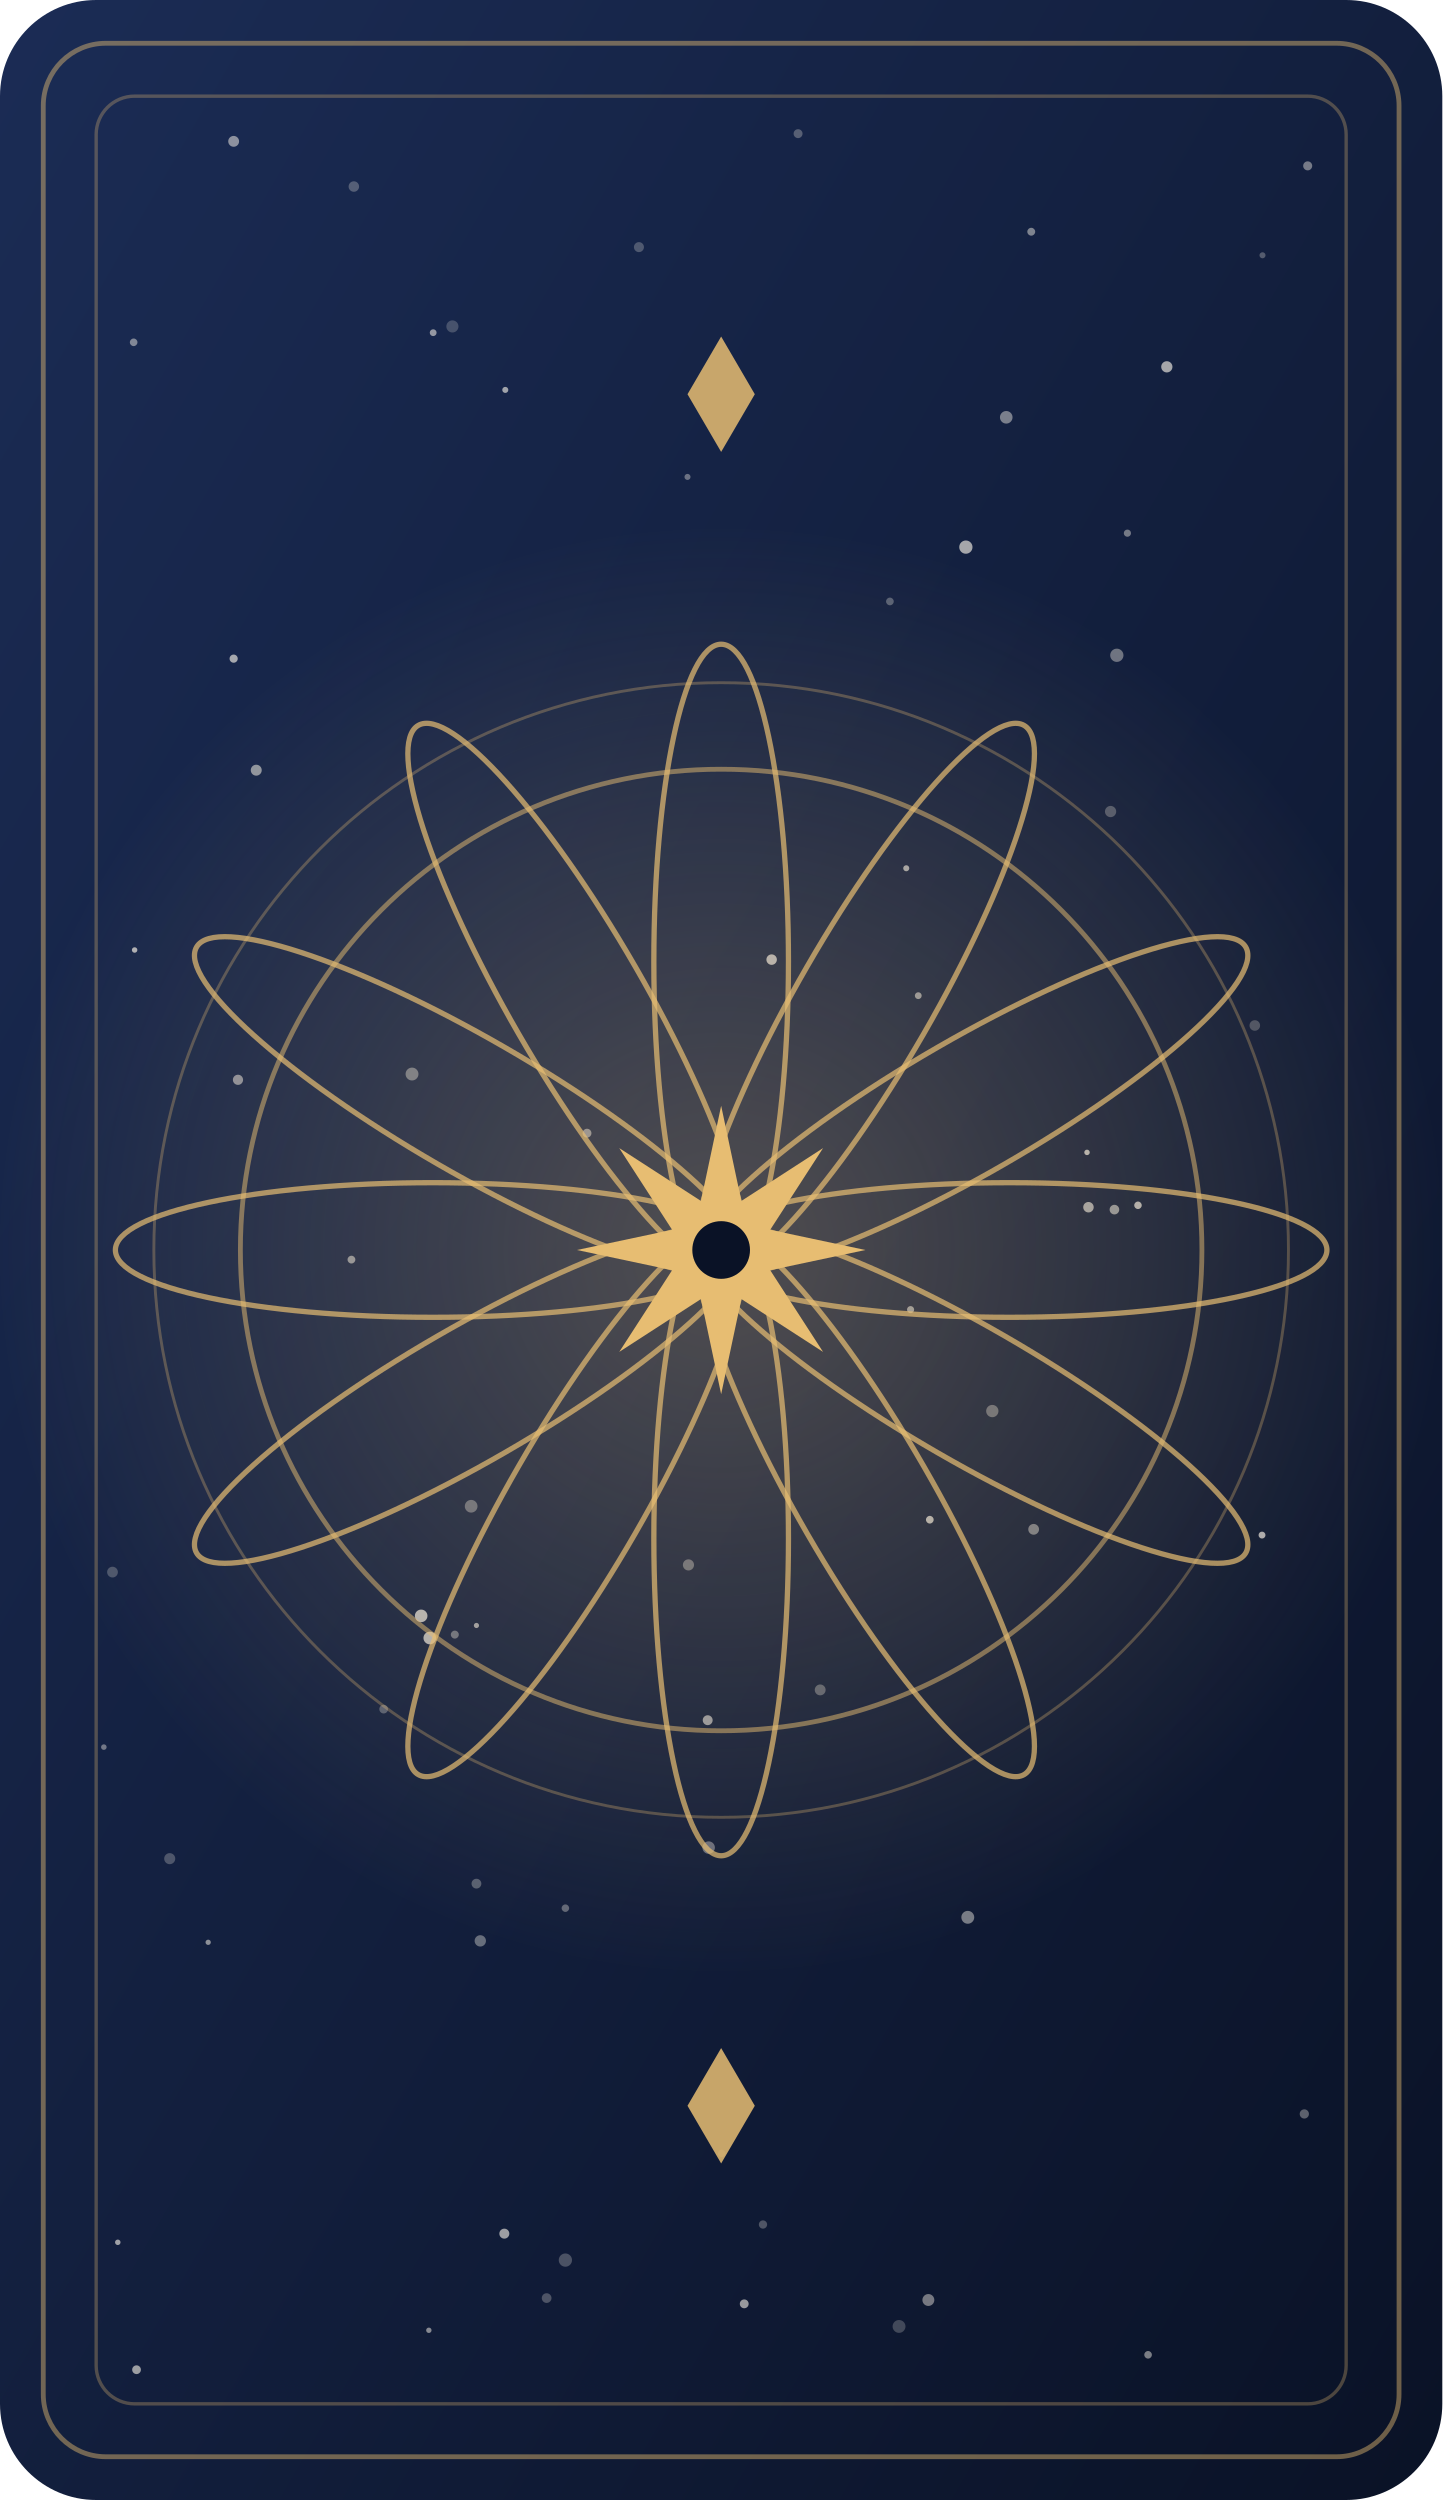
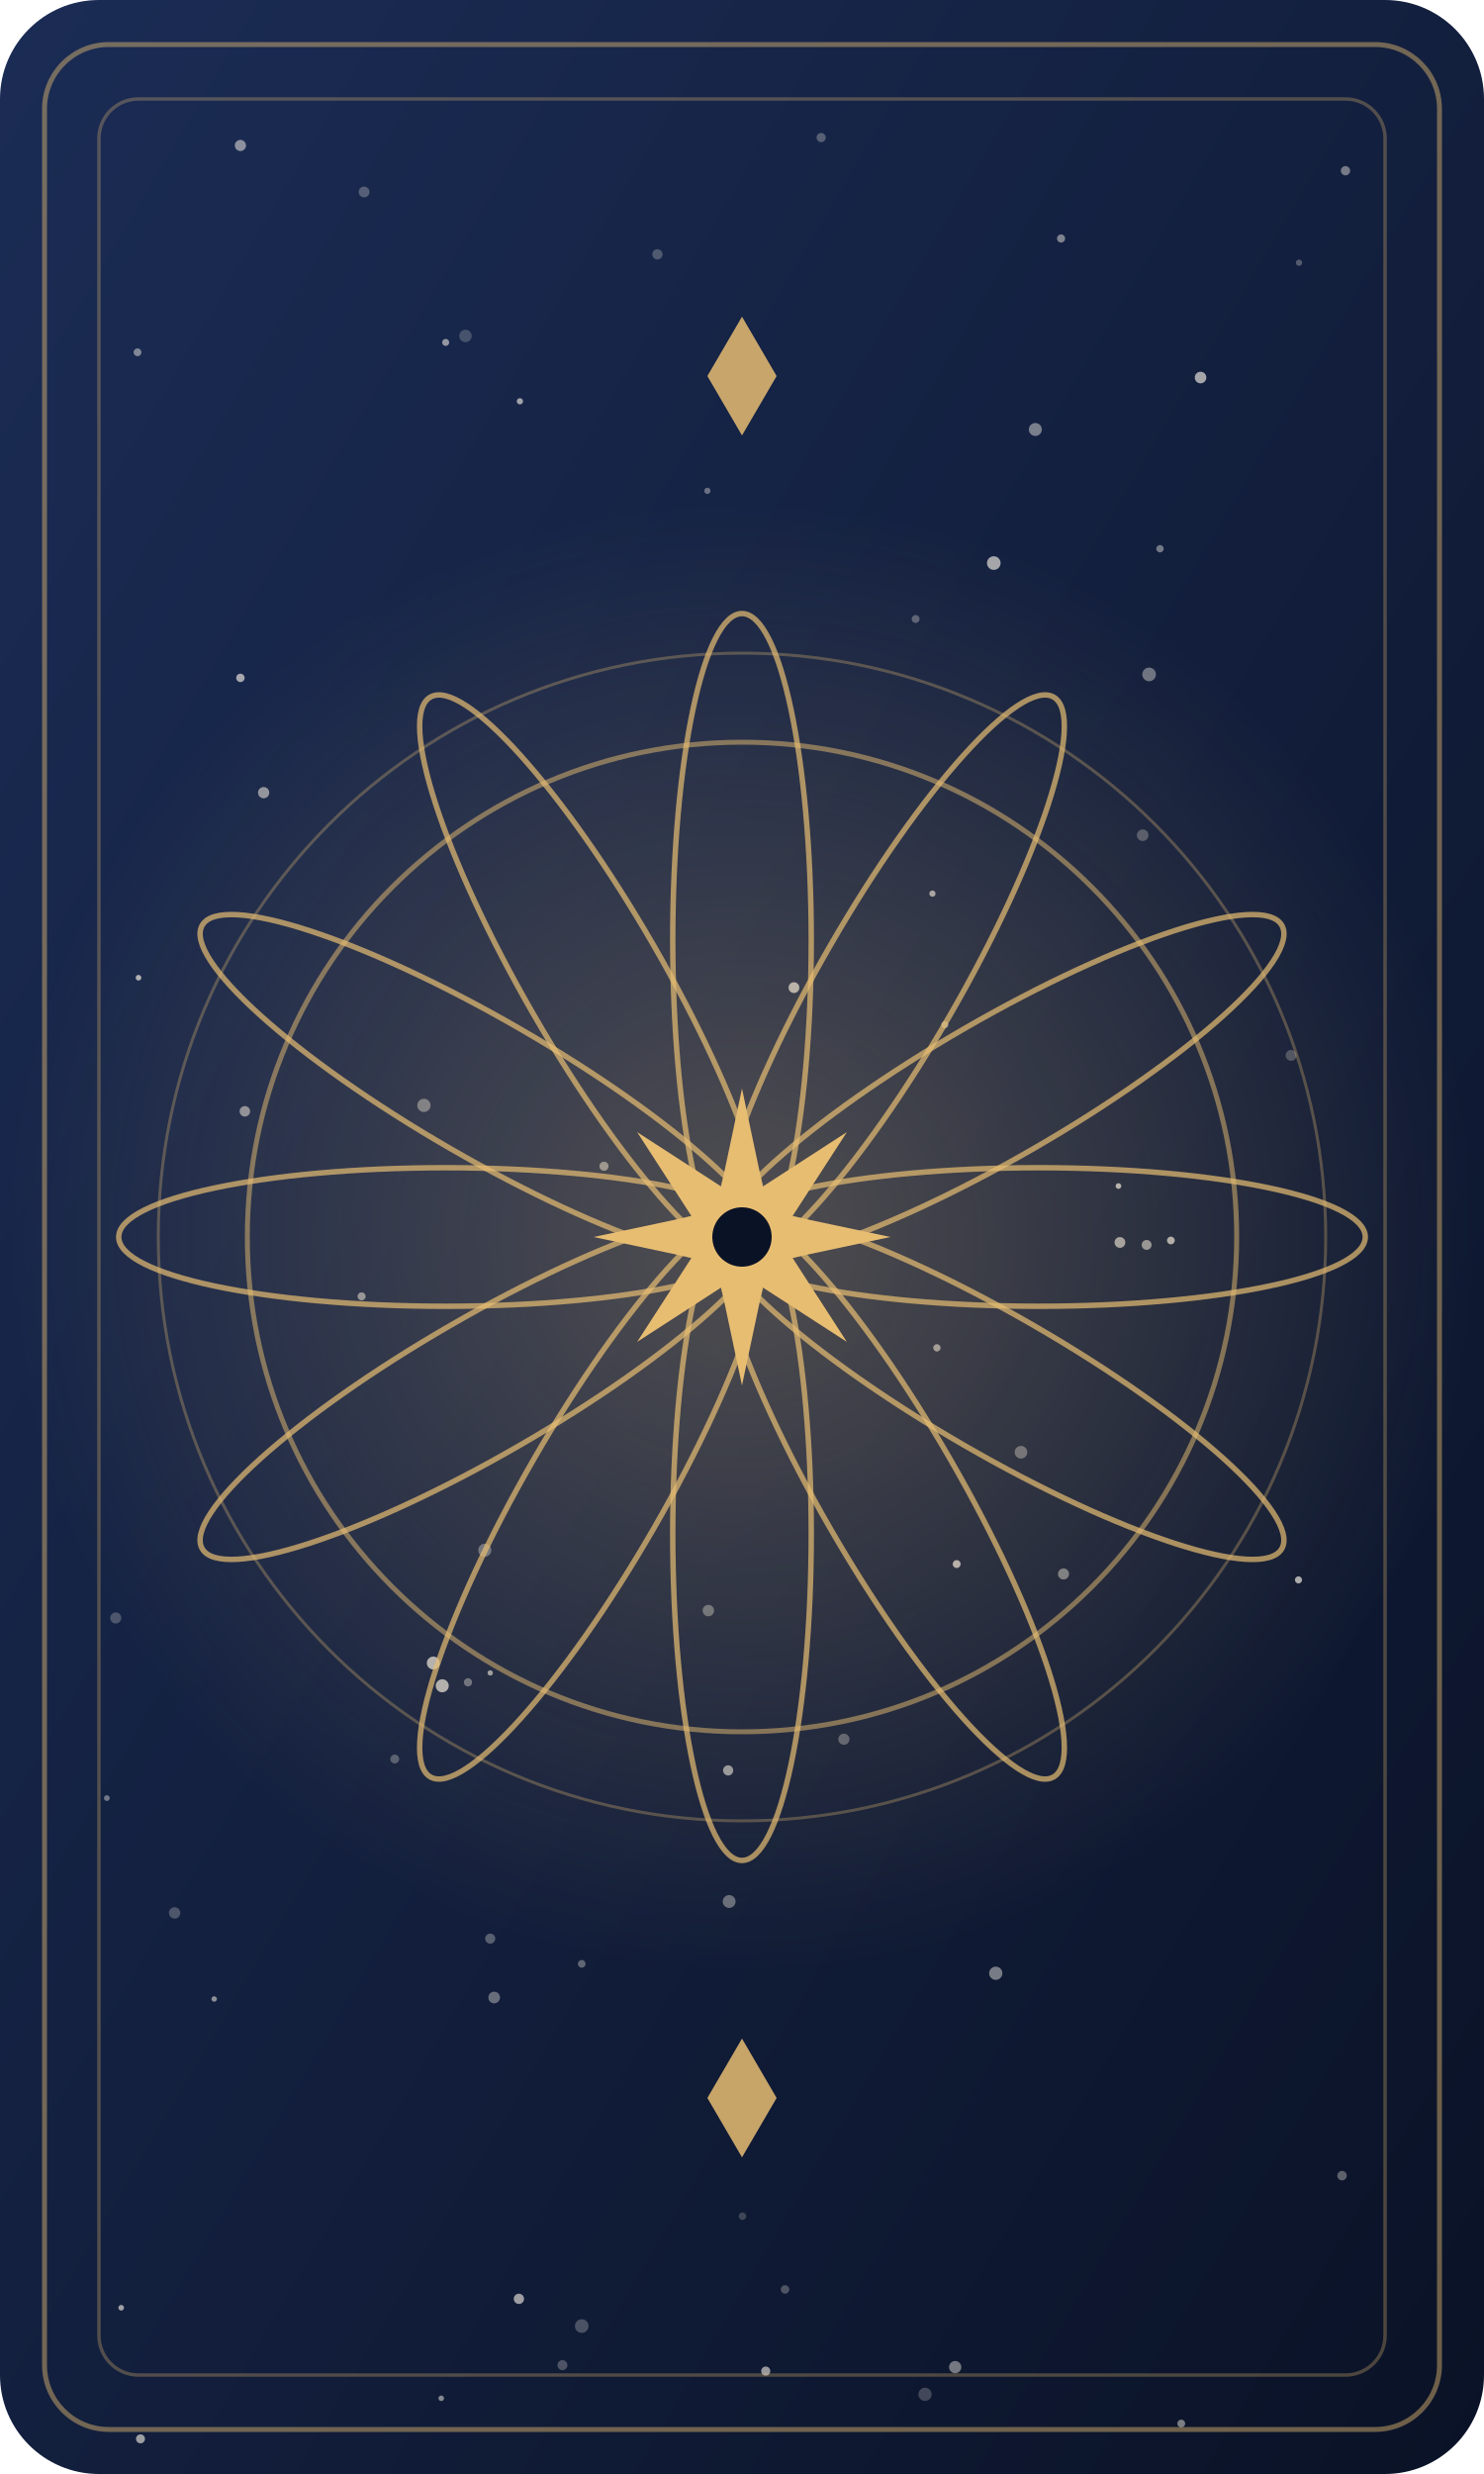
- <svg xmlns="http://www.w3.org/2000/svg" viewBox="0 0 300 520" role="img" aria-label="Сорочка карти">
+ <svg xmlns="http://www.w3.org/2000/svg" viewBox="0 0 300 500" role="img" aria-label="Сорочка карти">
  <defs>
    <linearGradient id="bgb" x1="0" y1="0" x2="1" y2="1">
      <stop offset="0" stop-color="#1B2C55" />
      <stop offset="1" stop-color="#0A1226" />
    </linearGradient>
    <radialGradient id="glb" cx=".5" cy=".5" r=".5">
      <stop offset="0" stop-color="#F2C982" stop-opacity=".28" />
      <stop offset="1" stop-color="#F2C982" stop-opacity="0" />
    </radialGradient>
  </defs>
-   <rect width="300" height="520" rx="20" fill="url(#bgb)" />
+   <rect width="300" height="500" rx="20" fill="url(#bgb)" />
  <circle cx="98.0" cy="313.3" r="1.32" fill="#F3EEE4" opacity="0.36" />
  <circle cx="21.6" cy="363.4" r="0.58" fill="#F3EEE4" opacity="0.42" />
  <circle cx="226.4" cy="251.1" r="1.09" fill="#F3EEE4" opacity="0.62" />
  <circle cx="122.1" cy="235.7" r="0.92" fill="#F3EEE4" opacity="0.51" />
  <circle cx="53.3" cy="160.2" r="1.14" fill="#F3EEE4" opacity="0.55" />
  <circle cx="200.9" cy="113.8" r="1.38" fill="#F3EEE4" opacity="0.65" />
  <circle cx="105.1" cy="81.1" r="0.63" fill="#F3EEE4" opacity="0.63" />
  <circle cx="209.3" cy="86.8" r="1.31" fill="#F3EEE4" opacity="0.46" />
  <circle cx="191.0" cy="207.1" r="0.71" fill="#F3EEE4" opacity="0.55" />
  <circle cx="238.8" cy="489.8" r="0.79" fill="#F3EEE4" opacity="0.48" />
  <circle cx="73.6" cy="38.8" r="1.09" fill="#F3EEE4" opacity="0.28" />
  <circle cx="113.7" cy="478.0" r="1.01" fill="#F3EEE4" opacity="0.27" />
  <circle cx="193.4" cy="316.1" r="0.80" fill="#F3EEE4" opacity="0.69" />
  <circle cx="193.1" cy="478.4" r="1.24" fill="#F3EEE4" opacity="0.45" />
  <circle cx="147.2" cy="357.8" r="1.03" fill="#F3EEE4" opacity="0.58" />
  <circle cx="117.6" cy="470.1" r="1.38" fill="#F3EEE4" opacity="0.26" />
  <circle cx="73.1" cy="262.0" r="0.81" fill="#F3EEE4" opacity="0.53" />
  <circle cx="272.0" cy="34.5" r="0.94" fill="#F3EEE4" opacity="0.44" />
  <circle cx="206.4" cy="293.5" r="1.28" fill="#F3EEE4" opacity="0.36" />
  <circle cx="28.0" cy="197.6" r="0.57" fill="#F3EEE4" opacity="0.69" />
  <circle cx="143.0" cy="99.2" r="0.63" fill="#F3EEE4" opacity="0.39" />
  <circle cx="187.0" cy="483.9" r="1.34" fill="#F3EEE4" opacity="0.23" />
  <circle cx="271.3" cy="439.7" r="0.96" fill="#F3EEE4" opacity="0.35" />
  <circle cx="99.9" cy="403.7" r="1.18" fill="#F3EEE4" opacity="0.38" />
  <circle cx="215.0" cy="318.1" r="1.12" fill="#F3EEE4" opacity="0.44" />
  <circle cx="48.6" cy="29.4" r="1.13" fill="#F3EEE4" opacity="0.53" />
  <circle cx="160.5" cy="199.6" r="1.09" fill="#F3EEE4" opacity="0.69" />
  <circle cx="231.8" cy="251.6" r="1.00" fill="#F3EEE4" opacity="0.55" />
  <circle cx="185.1" cy="125.1" r="0.80" fill="#F3EEE4" opacity="0.31" />
  <circle cx="214.5" cy="48.2" r="0.82" fill="#F3EEE4" opacity="0.48" />
  <circle cx="158.7" cy="462.7" r="0.86" fill="#F3EEE4" opacity="0.28" />
  <circle cx="236.7" cy="250.7" r="0.78" fill="#F3EEE4" opacity="0.68" />
  <circle cx="49.5" cy="224.6" r="1.06" fill="#F3EEE4" opacity="0.52" />
  <circle cx="104.9" cy="464.6" r="1.04" fill="#F3EEE4" opacity="0.62" />
  <circle cx="231.0" cy="168.8" r="1.17" fill="#F3EEE4" opacity="0.28" />
  <circle cx="89.4" cy="340.7" r="1.32" fill="#F3EEE4" opacity="0.69" />
  <circle cx="188.5" cy="180.6" r="0.63" fill="#F3EEE4" opacity="0.63" />
  <circle cx="94.1" cy="67.9" r="1.26" fill="#F3EEE4" opacity="0.22" />
  <circle cx="150.1" cy="447.9" r="0.76" fill="#F3EEE4" opacity="0.21" />
  <circle cx="234.5" cy="110.9" r="0.75" fill="#F3EEE4" opacity="0.43" />
  <circle cx="201.3" cy="398.8" r="1.34" fill="#F3EEE4" opacity="0.46" />
  <circle cx="87.6" cy="336.1" r="1.31" fill="#F3EEE4" opacity="0.70" />
  <circle cx="99.1" cy="391.8" r="1.02" fill="#F3EEE4" opacity="0.31" />
  <circle cx="262.5" cy="319.3" r="0.72" fill="#F3EEE4" opacity="0.68" />
  <circle cx="232.3" cy="136.3" r="1.38" fill="#F3EEE4" opacity="0.41" />
  <circle cx="89.2" cy="484.7" r="0.56" fill="#F3EEE4" opacity="0.52" />
  <circle cx="261.0" cy="213.3" r="1.10" fill="#F3EEE4" opacity="0.25" />
  <circle cx="143.2" cy="325.5" r="1.16" fill="#F3EEE4" opacity="0.36" />
  <circle cx="27.8" cy="71.2" r="0.79" fill="#F3EEE4" opacity="0.48" />
  <circle cx="226.1" cy="239.7" r="0.57" fill="#F3EEE4" opacity="0.70" />
  <circle cx="85.7" cy="223.4" r="1.34" fill="#F3EEE4" opacity="0.41" />
  <circle cx="189.4" cy="272.4" r="0.74" fill="#F3EEE4" opacity="0.57" />
  <circle cx="23.4" cy="327.0" r="1.12" fill="#F3EEE4" opacity="0.25" />
  <circle cx="24.5" cy="466.4" r="0.57" fill="#F3EEE4" opacity="0.63" />
  <circle cx="99.1" cy="338.1" r="0.54" fill="#F3EEE4" opacity="0.60" />
  <circle cx="242.7" cy="76.3" r="1.17" fill="#F3EEE4" opacity="0.65" />
  <circle cx="28.4" cy="492.9" r="0.91" fill="#F3EEE4" opacity="0.61" />
  <circle cx="170.6" cy="351.5" r="1.13" fill="#F3EEE4" opacity="0.32" />
  <circle cx="43.3" cy="404.0" r="0.55" fill="#F3EEE4" opacity="0.54" />
  <circle cx="117.6" cy="396.9" r="0.78" fill="#F3EEE4" opacity="0.35" />
  <circle cx="166.0" cy="27.8" r="0.93" fill="#F3EEE4" opacity="0.29" />
  <circle cx="35.3" cy="386.6" r="1.15" fill="#F3EEE4" opacity="0.26" />
  <circle cx="262.6" cy="53.1" r="0.63" fill="#F3EEE4" opacity="0.29" />
  <circle cx="132.9" cy="51.4" r="1.04" fill="#F3EEE4" opacity="0.26" />
  <circle cx="79.8" cy="355.5" r="0.90" fill="#F3EEE4" opacity="0.30" />
  <circle cx="154.8" cy="479.2" r="0.92" fill="#F3EEE4" opacity="0.60" />
  <circle cx="94.6" cy="340.0" r="0.83" fill="#F3EEE4" opacity="0.38" />
  <circle cx="147.4" cy="384.3" r="1.30" fill="#F3EEE4" opacity="0.38" />
  <circle cx="90.1" cy="69.2" r="0.71" fill="#F3EEE4" opacity="0.57" />
  <circle cx="48.6" cy="137.0" r="0.85" fill="#F3EEE4" opacity="0.65" />
-   <circle cx="150" cy="260" r="150" fill="url(#glb)" />
-   <rect x="9" y="9" width="282" height="502" rx="13" fill="none" stroke="#E7BD72" stroke-width="1" stroke-linecap="round" stroke-linejoin="round" opacity="0.45" />
-   <rect x="20" y="20" width="260" height="480" rx="8" fill="none" stroke="#E7BD72" stroke-width="0.7" stroke-linecap="round" stroke-linejoin="round" opacity="0.3" />
-   <circle cx="150" cy="260" r="100" fill="none" stroke="#E7BD72" stroke-width="1" stroke-linecap="round" stroke-linejoin="round" opacity="0.5" />
-   <circle cx="150" cy="260" r="118" fill="none" stroke="#E7BD72" stroke-width="0.6" stroke-linecap="round" stroke-linejoin="round" opacity="0.3" />
-   <ellipse cx="150" cy="200" rx="14" ry="66" transform="rotate(0 150 260)" fill="none" stroke="#E7BD72" stroke-width="1.1" stroke-linecap="round" stroke-linejoin="round" opacity="0.7" />
-   <ellipse cx="150" cy="200" rx="14" ry="66" transform="rotate(30 150 260)" fill="none" stroke="#E7BD72" stroke-width="1.1" stroke-linecap="round" stroke-linejoin="round" opacity="0.7" />
-   <ellipse cx="150" cy="200" rx="14" ry="66" transform="rotate(60 150 260)" fill="none" stroke="#E7BD72" stroke-width="1.1" stroke-linecap="round" stroke-linejoin="round" opacity="0.7" />
-   <ellipse cx="150" cy="200" rx="14" ry="66" transform="rotate(90 150 260)" fill="none" stroke="#E7BD72" stroke-width="1.1" stroke-linecap="round" stroke-linejoin="round" opacity="0.7" />
-   <ellipse cx="150" cy="200" rx="14" ry="66" transform="rotate(120 150 260)" fill="none" stroke="#E7BD72" stroke-width="1.1" stroke-linecap="round" stroke-linejoin="round" opacity="0.7" />
-   <ellipse cx="150" cy="200" rx="14" ry="66" transform="rotate(150 150 260)" fill="none" stroke="#E7BD72" stroke-width="1.1" stroke-linecap="round" stroke-linejoin="round" opacity="0.7" />
-   <ellipse cx="150" cy="200" rx="14" ry="66" transform="rotate(180 150 260)" fill="none" stroke="#E7BD72" stroke-width="1.1" stroke-linecap="round" stroke-linejoin="round" opacity="0.7" />
-   <ellipse cx="150" cy="200" rx="14" ry="66" transform="rotate(210 150 260)" fill="none" stroke="#E7BD72" stroke-width="1.1" stroke-linecap="round" stroke-linejoin="round" opacity="0.7" />
-   <ellipse cx="150" cy="200" rx="14" ry="66" transform="rotate(240 150 260)" fill="none" stroke="#E7BD72" stroke-width="1.1" stroke-linecap="round" stroke-linejoin="round" opacity="0.7" />
-   <ellipse cx="150" cy="200" rx="14" ry="66" transform="rotate(270 150 260)" fill="none" stroke="#E7BD72" stroke-width="1.1" stroke-linecap="round" stroke-linejoin="round" opacity="0.7" />
-   <ellipse cx="150" cy="200" rx="14" ry="66" transform="rotate(300 150 260)" fill="none" stroke="#E7BD72" stroke-width="1.1" stroke-linecap="round" stroke-linejoin="round" opacity="0.7" />
-   <ellipse cx="150" cy="200" rx="14" ry="66" transform="rotate(330 150 260)" fill="none" stroke="#E7BD72" stroke-width="1.1" stroke-linecap="round" stroke-linejoin="round" opacity="0.7" />
-   <path d="M150.0,230.0 L154.2,249.8 L171.2,238.8 L160.2,255.8 L180.0,260.0 L160.2,264.2 L171.2,281.2 L154.2,270.2 L150.0,290.0 L145.8,270.2 L128.8,281.2 L139.8,264.2 L120.0,260.0 L139.8,255.8 L128.8,238.8 L145.8,249.8 Z" fill="#E7BD72" />
-   <circle cx="150" cy="260" r="6" fill="#0A1226" />
-   <path d="M150 70 l7 12 l-7 12 l-7 -12 Z M150 426 l7 12 l-7 12 l-7 -12 Z" fill="#E7BD72" opacity=".85" />
+   <circle cx="150" cy="250" r="150" fill="url(#glb)" />
+   <rect x="9" y="9" width="282" height="482" rx="13" fill="none" stroke="#E7BD72" stroke-width="1" stroke-linecap="round" stroke-linejoin="round" opacity="0.45" />
+   <rect x="20" y="20" width="260" height="460" rx="8" fill="none" stroke="#E7BD72" stroke-width="0.7" stroke-linecap="round" stroke-linejoin="round" opacity="0.3" />
+   <circle cx="150" cy="250" r="100" fill="none" stroke="#E7BD72" stroke-width="1" stroke-linecap="round" stroke-linejoin="round" opacity="0.5" />
+   <circle cx="150" cy="250" r="118" fill="none" stroke="#E7BD72" stroke-width="0.6" stroke-linecap="round" stroke-linejoin="round" opacity="0.3" />
+   <ellipse cx="150" cy="190" rx="14" ry="66" transform="rotate(0 150 250)" fill="none" stroke="#E7BD72" stroke-width="1.1" stroke-linecap="round" stroke-linejoin="round" opacity="0.7" />
+   <ellipse cx="150" cy="190" rx="14" ry="66" transform="rotate(30 150 250)" fill="none" stroke="#E7BD72" stroke-width="1.1" stroke-linecap="round" stroke-linejoin="round" opacity="0.7" />
+   <ellipse cx="150" cy="190" rx="14" ry="66" transform="rotate(60 150 250)" fill="none" stroke="#E7BD72" stroke-width="1.1" stroke-linecap="round" stroke-linejoin="round" opacity="0.7" />
+   <ellipse cx="150" cy="190" rx="14" ry="66" transform="rotate(90 150 250)" fill="none" stroke="#E7BD72" stroke-width="1.1" stroke-linecap="round" stroke-linejoin="round" opacity="0.7" />
+   <ellipse cx="150" cy="190" rx="14" ry="66" transform="rotate(120 150 250)" fill="none" stroke="#E7BD72" stroke-width="1.1" stroke-linecap="round" stroke-linejoin="round" opacity="0.7" />
+   <ellipse cx="150" cy="190" rx="14" ry="66" transform="rotate(150 150 250)" fill="none" stroke="#E7BD72" stroke-width="1.1" stroke-linecap="round" stroke-linejoin="round" opacity="0.7" />
+   <ellipse cx="150" cy="190" rx="14" ry="66" transform="rotate(180 150 250)" fill="none" stroke="#E7BD72" stroke-width="1.1" stroke-linecap="round" stroke-linejoin="round" opacity="0.7" />
+   <ellipse cx="150" cy="190" rx="14" ry="66" transform="rotate(210 150 250)" fill="none" stroke="#E7BD72" stroke-width="1.1" stroke-linecap="round" stroke-linejoin="round" opacity="0.7" />
+   <ellipse cx="150" cy="190" rx="14" ry="66" transform="rotate(240 150 250)" fill="none" stroke="#E7BD72" stroke-width="1.1" stroke-linecap="round" stroke-linejoin="round" opacity="0.7" />
+   <ellipse cx="150" cy="190" rx="14" ry="66" transform="rotate(270 150 250)" fill="none" stroke="#E7BD72" stroke-width="1.1" stroke-linecap="round" stroke-linejoin="round" opacity="0.7" />
+   <ellipse cx="150" cy="190" rx="14" ry="66" transform="rotate(300 150 250)" fill="none" stroke="#E7BD72" stroke-width="1.1" stroke-linecap="round" stroke-linejoin="round" opacity="0.7" />
+   <ellipse cx="150" cy="190" rx="14" ry="66" transform="rotate(330 150 250)" fill="none" stroke="#E7BD72" stroke-width="1.1" stroke-linecap="round" stroke-linejoin="round" opacity="0.7" />
+   <path d="M150.0,220.0 L154.2,239.8 L171.2,228.8 L160.2,245.8 L180.0,250.0 L160.2,254.2 L171.2,271.2 L154.2,260.2 L150.0,280.0 L145.8,260.2 L128.8,271.2 L139.8,254.2 L120.0,250.0 L139.8,245.8 L128.8,228.8 L145.8,239.8 Z" fill="#E7BD72" />
+   <circle cx="150" cy="250" r="6" fill="#0A1226" />
+   <path d="M150 64 l7 12 l-7 12 l-7 -12 Z M150 412 l7 12 l-7 12 l-7 -12 Z" fill="#E7BD72" opacity=".85" />
</svg>
